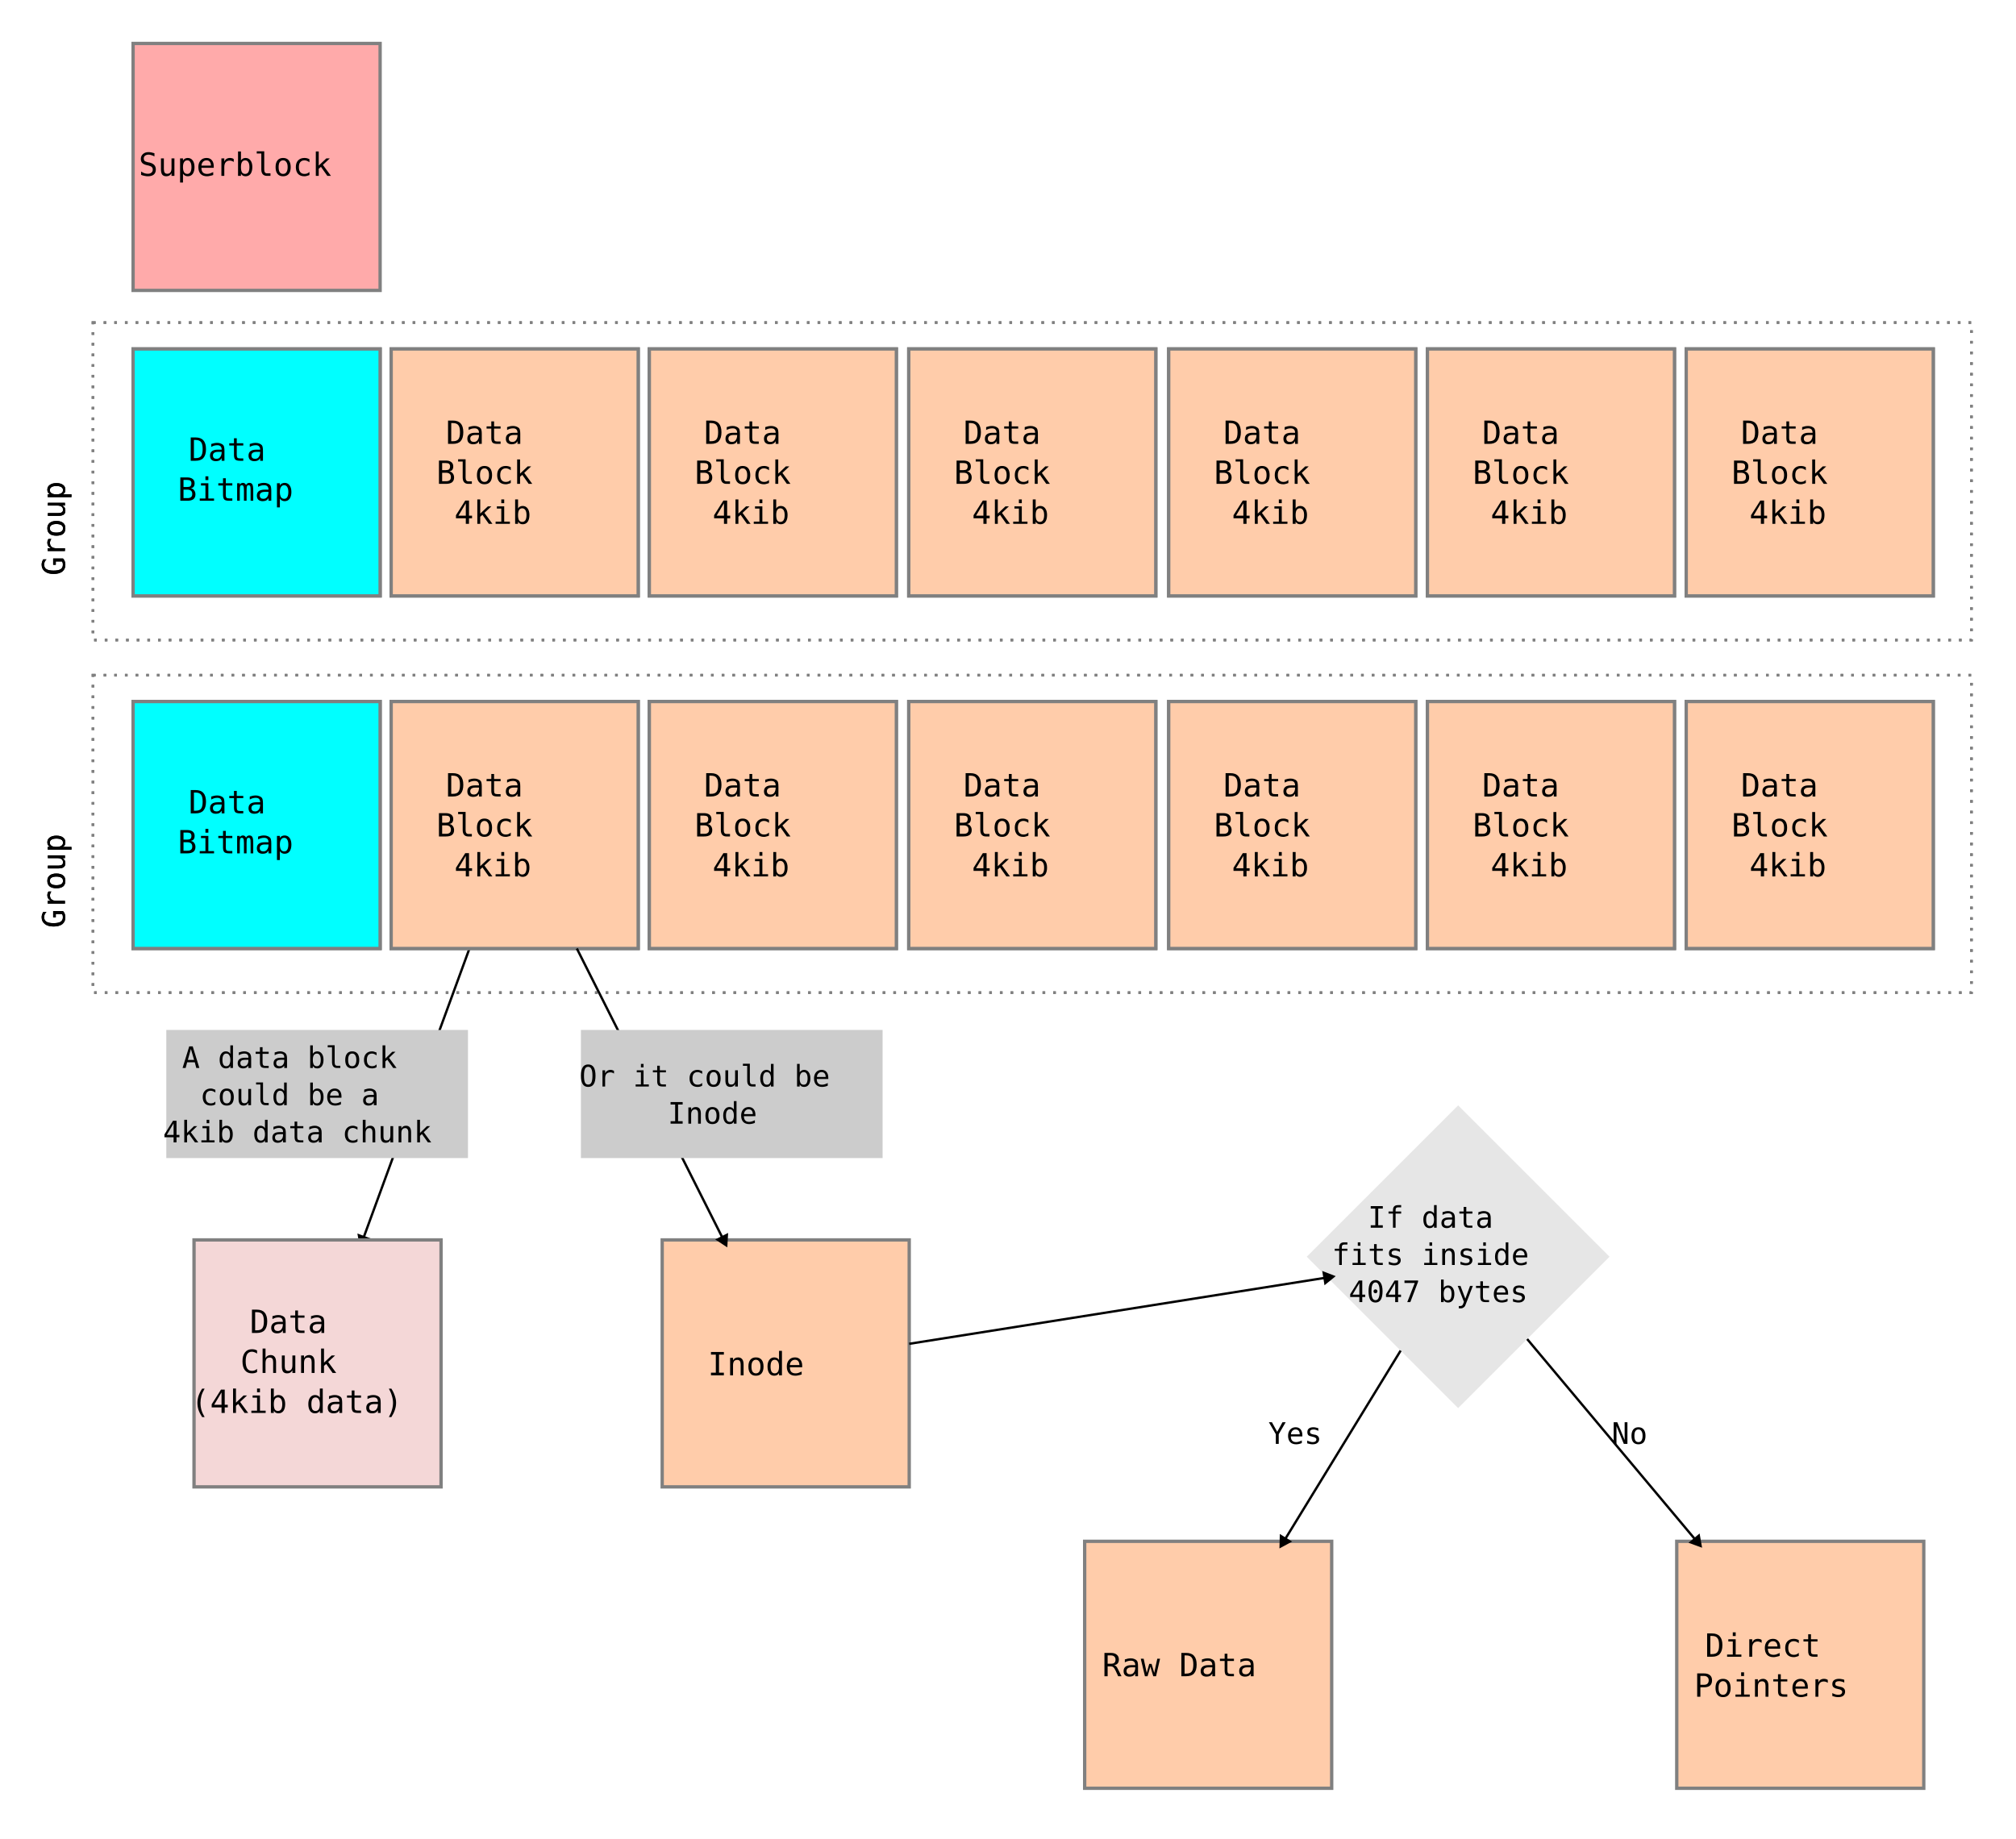
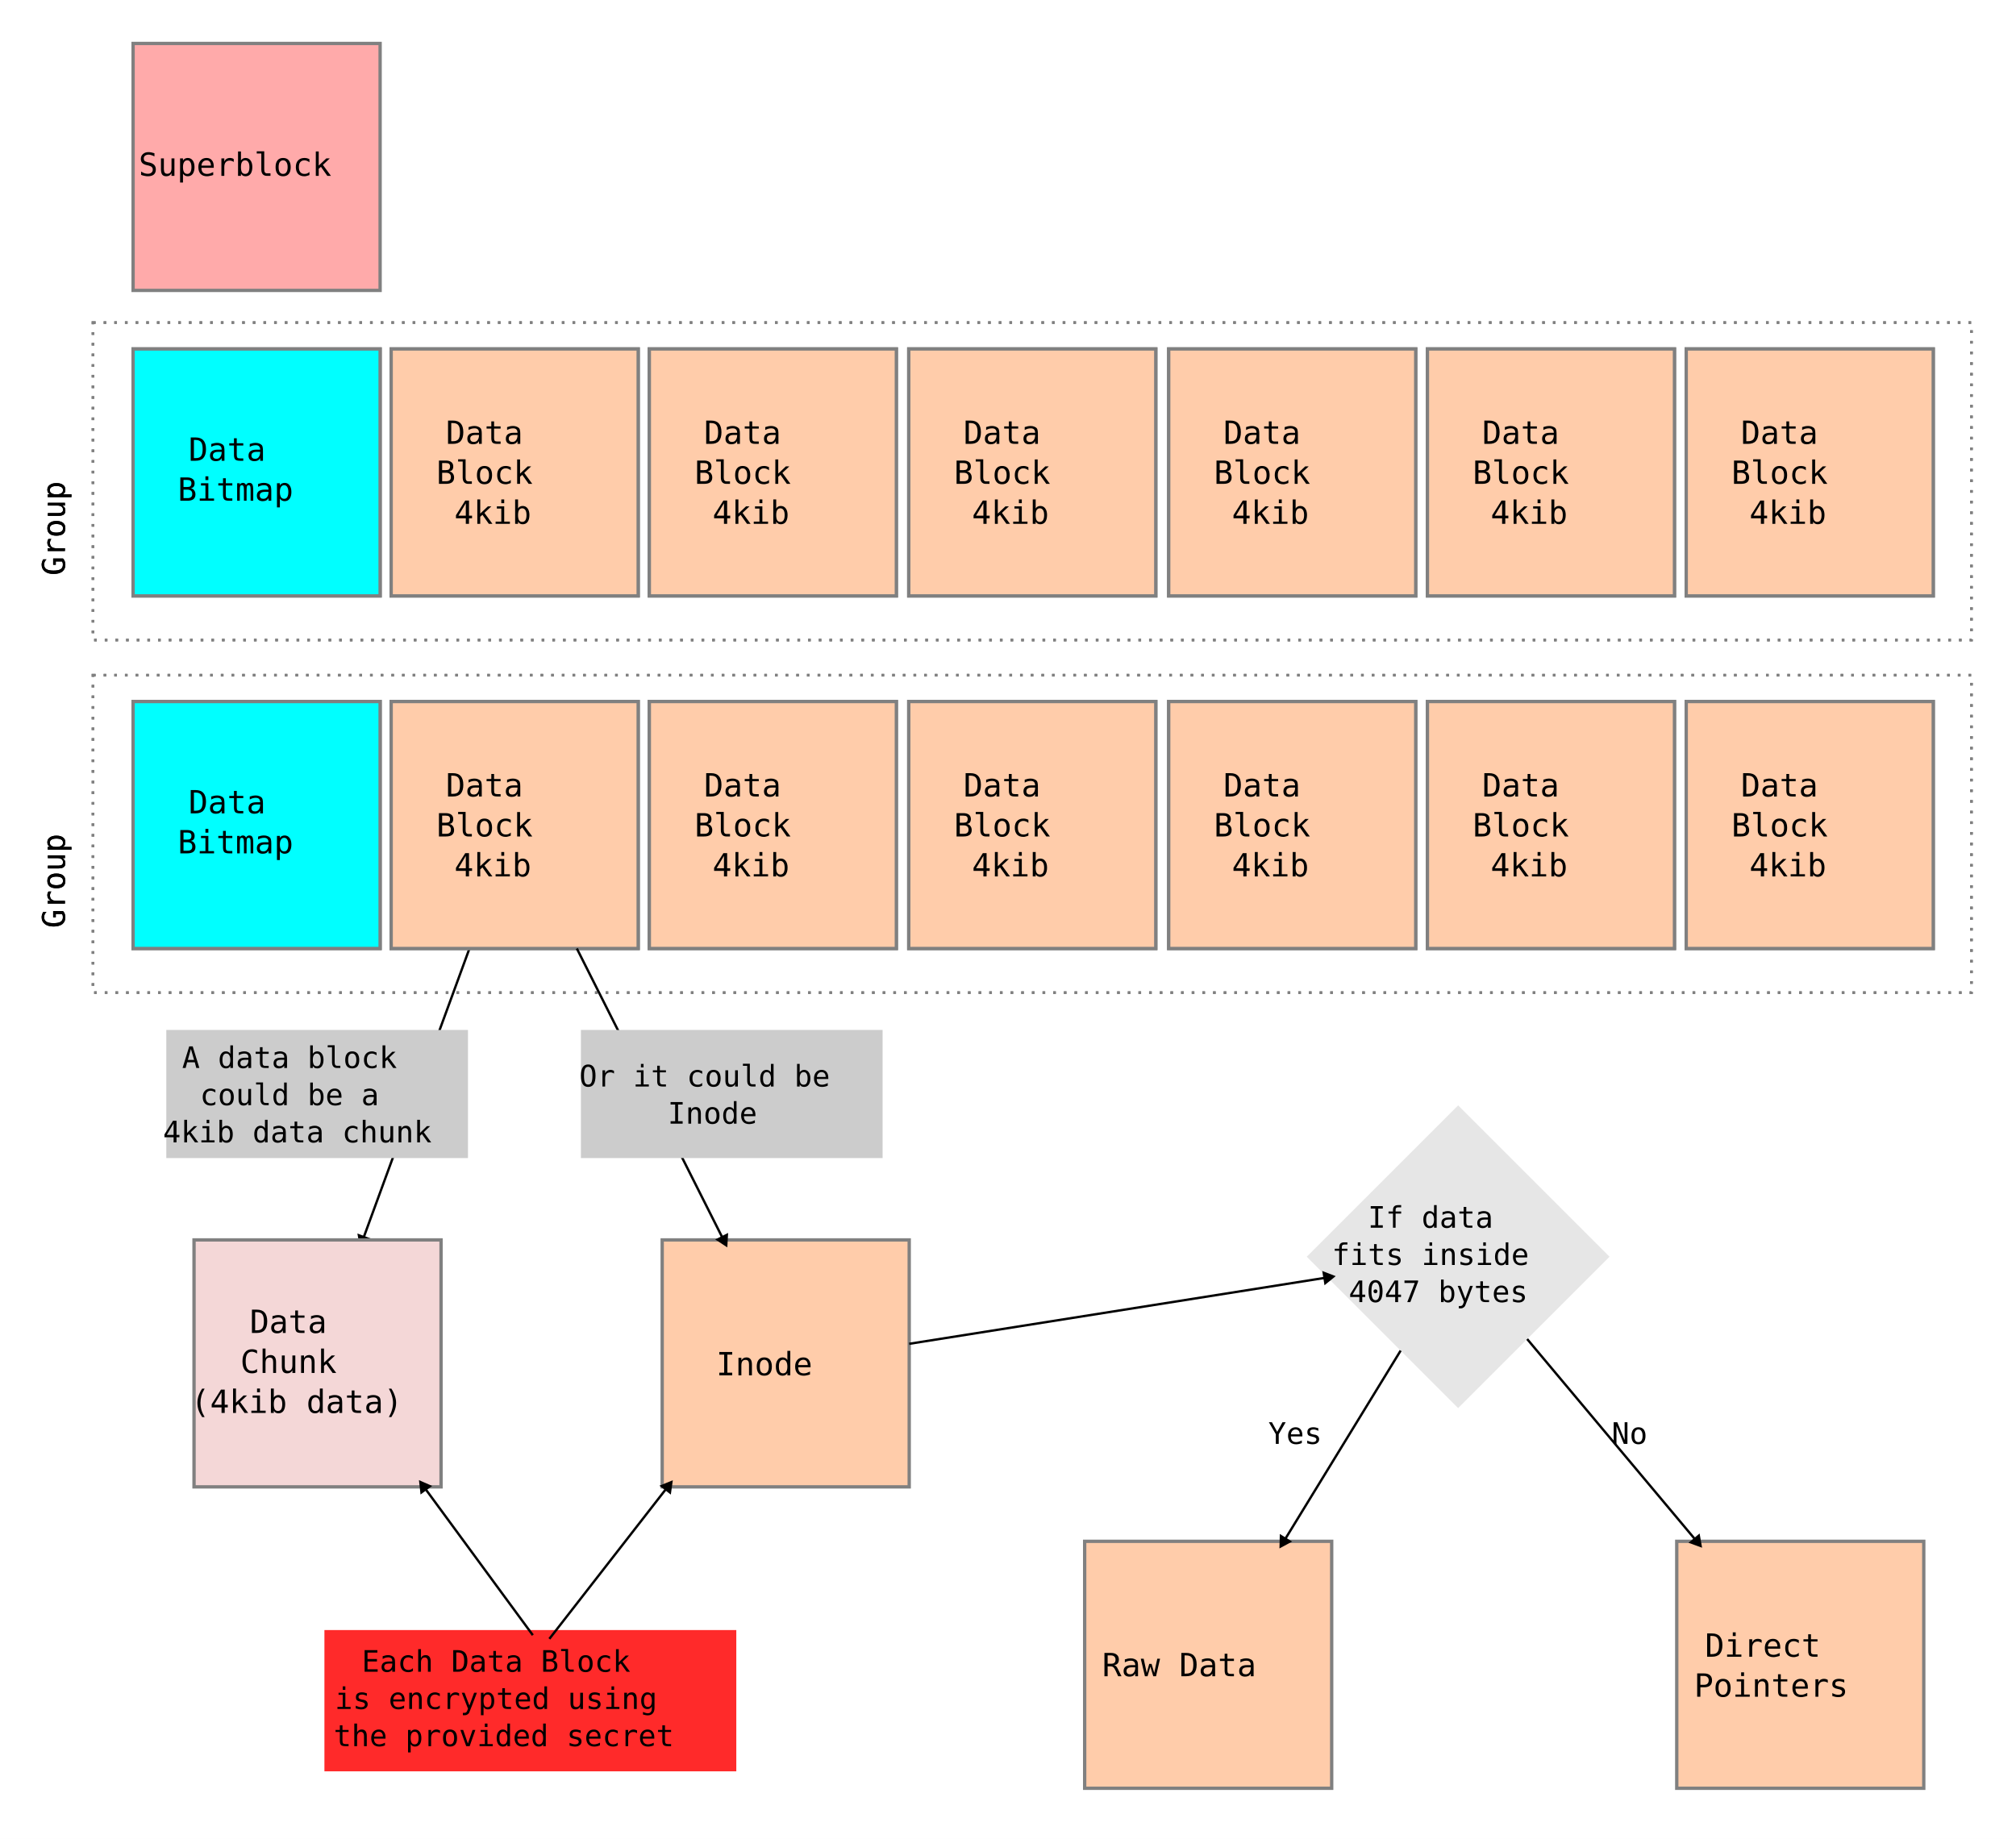
<svg xmlns="http://www.w3.org/2000/svg" width="227.02mm" height="207.128mm" viewBox="0 0 227.02 207.128" version="1.1" id="svg1">
  <defs id="defs1">
+     <marker style="overflow:visible" id="marker129" refX="0" refY="0" orient="auto-start-reverse" markerWidth="1" markerHeight="1" viewBox="0 0 1 1" preserveAspectRatio="xMidYMid">
+       <path transform="scale(0.5)" style="fill:context-stroke;fill-rule:evenodd;stroke:context-stroke;stroke-width:1pt" d="M 5.77,0 -2.88,5 V -5 Z" id="path129" />
+     </marker>
    <marker style="overflow:visible" id="marker97" refX="0" refY="0" orient="auto-start-reverse" markerWidth="1" markerHeight="1" viewBox="0 0 1 1" preserveAspectRatio="xMidYMid">
      <path transform="scale(0.5)" style="fill:context-stroke;fill-rule:evenodd;stroke:context-stroke;stroke-width:1pt" d="M 5.77,0 -2.88,5 V -5 Z" id="path97" />
    </marker>
    <marker style="overflow:visible" id="marker95" refX="0" refY="0" orient="auto-start-reverse" markerWidth="1" markerHeight="1" viewBox="0 0 1 1" preserveAspectRatio="xMidYMid">
      <path transform="scale(0.5)" style="fill:context-stroke;fill-rule:evenodd;stroke:context-stroke;stroke-width:1pt" d="M 5.77,0 -2.88,5 V -5 Z" id="path95" />
    </marker>
    <marker style="overflow:visible" id="Triangle" refX="0" refY="0" orient="auto-start-reverse" markerWidth="1" markerHeight="1" viewBox="0 0 1 1" preserveAspectRatio="xMidYMid">
      <path transform="scale(0.5)" style="fill:context-stroke;fill-rule:evenodd;stroke:context-stroke;stroke-width:1pt" d="M 5.77,0 -2.88,5 V -5 Z" id="path135" />
    </marker>
  </defs>
  <g id="layer1" transform="translate(-5.592497,-18.07195)">
    <rect style="fill:#ffffff;stroke:none;stroke-width:0.3;stroke-dasharray:0.3, 0.9;stroke-dashoffset:0" id="rect137" width="227.02" height="207.128" x="5.592" y="18.072" />
    <path style="fill:none;fill-rule:evenodd;stroke:#000000;stroke-width:0.265px;stroke-linecap:butt;stroke-linejoin:miter;stroke-opacity:1;marker-end:url(#marker95)" d="M 58.458,124.905 46.442,157.728" id="path93" />
    <rect style="fill:#cccccc;stroke-width:7.519" id="rect107" width="33.972" height="14.431" x="24.318" y="134.079" />
    <rect style="fill:#ffaaaa;stroke:#808080;stroke-width:0.375;stroke-dasharray:none" id="rect1" width="27.816" height="27.816" x="20.581" y="22.966" />
    <text xml:space="preserve" style="font-size:3.604px;font-family:sans-serif;-inkscape-font-specification:sans-serif;text-align:center;text-anchor:middle;fill:#ffffff;stroke:#808080;stroke-width:0.613;stroke-dasharray:none" x="34.394" y="37.878" id="text1">
      <tspan id="tspan1" style="font-style:normal;font-variant:normal;font-weight:normal;font-stretch:normal;font-size:3.604px;font-family:Monospace;-inkscape-font-specification:Monospace;fill:#000000;stroke:none;stroke-width:0.613" x="34.394" y="37.878">Superblock</tspan>
    </text>
    <rect style="fill:#ffffff;stroke:#808080;stroke-width:0.375;stroke-dasharray:none" id="rect2" width="27.816" height="27.816" x="20.581" y="57.375" />
    <text xml:space="preserve" style="font-size:3.604px;font-family:sans-serif;-inkscape-font-specification:sans-serif;text-align:center;text-anchor:middle;fill:#ffffff;stroke:#808080;stroke-width:0.613;stroke-dasharray:none" x="34.453" y="69.97" id="text2">
      <tspan id="tspan2" style="font-style:normal;font-variant:normal;font-weight:normal;font-stretch:normal;font-size:3.604px;font-family:Monospace;-inkscape-font-specification:Monospace;fill:#000000;stroke:none;stroke-width:0.613" x="34.453" y="69.97">Data</tspan>
      <tspan style="font-style:normal;font-variant:normal;font-weight:normal;font-stretch:normal;font-size:3.604px;font-family:Monospace;-inkscape-font-specification:Monospace;fill:#000000;stroke:none;stroke-width:0.613" x="34.453" y="74.475" id="tspan3">Bitmap</tspan>
    </text>
    <rect style="fill:#ffffff;stroke:#808080;stroke-width:0.375;stroke-dasharray:none" id="rect3" width="27.816" height="27.816" x="49.642" y="57.375" />
    <text xml:space="preserve" style="font-size:3.604px;font-family:sans-serif;-inkscape-font-specification:sans-serif;text-align:center;text-anchor:middle;fill:#ffffff;stroke:#808080;stroke-width:0.613;stroke-dasharray:none" x="63.431" y="70.319" id="text5">
      <tspan style="font-style:normal;font-variant:normal;font-weight:normal;font-stretch:normal;font-size:3.604px;font-family:Monospace;-inkscape-font-specification:Monospace;fill:#000000;stroke:none;stroke-width:0.613" x="63.431" y="70.319" id="tspan5">Data</tspan>
      <tspan style="font-style:normal;font-variant:normal;font-weight:normal;font-stretch:normal;font-size:3.604px;font-family:Monospace;-inkscape-font-specification:Monospace;fill:#000000;stroke:none;stroke-width:0.613" x="63.431" y="74.824" id="tspan21">Block</tspan>
    </text>
    <rect style="fill:#ffffff;stroke:#808080;stroke-width:0.375;stroke-dasharray:none" id="rect6" width="27.816" height="27.816" x="78.713" y="57.375" />
    <rect style="fill:#ffffff;stroke:#808080;stroke-width:0.375;stroke-dasharray:none" id="rect7" width="27.816" height="27.816" x="107.928" y="57.375" />
    <rect style="fill:#ffffff;stroke:#808080;stroke-width:0.375;stroke-dasharray:none" id="rect8" width="27.816" height="27.816" x="137.199" y="57.375" />
    <rect style="fill:#ffffff;stroke:#808080;stroke-width:0.375;stroke-dasharray:none" id="rect9" width="27.816" height="27.816" x="166.336" y="57.375" />
    <rect style="fill:#ffffff;stroke:#808080;stroke-width:0.375;stroke-dasharray:none" id="rect10" width="27.816" height="27.816" x="195.477" y="57.375" />
    <rect style="fill:none;stroke:#808080;stroke-width:0.3;stroke-dasharray:0.3, 0.9;stroke-dashoffset:0" id="rect11" width="211.535" height="35.759" x="16.061" y="54.405" />
    <text xml:space="preserve" style="font-style:normal;font-variant:normal;font-weight:normal;font-stretch:normal;font-size:3.528px;font-family:Monospace;-inkscape-font-specification:Monospace;text-align:center;text-anchor:middle;fill:#000000;stroke:none;stroke-width:0.3;stroke-dasharray:0.3, 0.9;stroke-dashoffset:0" x="-72.265" y="12.905" id="text11" transform="rotate(-90)">
      <tspan id="tspan11" style="font-size:3.528px;fill:#000000;stroke:none;stroke-width:0.3" x="-72.265" y="12.905">Group</tspan>
    </text>
    <text xml:space="preserve" style="font-size:3.604px;font-family:sans-serif;-inkscape-font-specification:sans-serif;text-align:center;text-anchor:middle;fill:#ffffff;stroke:#808080;stroke-width:0.613;stroke-dasharray:none" x="92.502" y="70.319" id="text23">
      <tspan style="font-style:normal;font-variant:normal;font-weight:normal;font-stretch:normal;font-size:3.604px;font-family:Monospace;-inkscape-font-specification:Monospace;fill:#000000;stroke:none;stroke-width:0.613" x="92.502" y="70.319" id="tspan22">Data</tspan>
      <tspan style="font-style:normal;font-variant:normal;font-weight:normal;font-stretch:normal;font-size:3.604px;font-family:Monospace;-inkscape-font-specification:Monospace;fill:#000000;stroke:none;stroke-width:0.613" x="92.502" y="74.824" id="tspan23">Block</tspan>
    </text>
    <text xml:space="preserve" style="font-size:3.604px;font-family:sans-serif;-inkscape-font-specification:sans-serif;text-align:center;text-anchor:middle;fill:#ffffff;stroke:#808080;stroke-width:0.613;stroke-dasharray:none" x="121.717" y="70.319" id="text25">
      <tspan style="font-style:normal;font-variant:normal;font-weight:normal;font-stretch:normal;font-size:3.604px;font-family:Monospace;-inkscape-font-specification:Monospace;fill:#000000;stroke:none;stroke-width:0.613" x="121.717" y="70.319" id="tspan24">Data</tspan>
      <tspan style="font-style:normal;font-variant:normal;font-weight:normal;font-stretch:normal;font-size:3.604px;font-family:Monospace;-inkscape-font-specification:Monospace;fill:#000000;stroke:none;stroke-width:0.613" x="121.717" y="74.824" id="tspan25">Block</tspan>
    </text>
    <text xml:space="preserve" style="font-size:3.604px;font-family:sans-serif;-inkscape-font-specification:sans-serif;text-align:center;text-anchor:middle;fill:#ffffff;stroke:#808080;stroke-width:0.613;stroke-dasharray:none" x="150.988" y="70.319" id="text27">
      <tspan style="font-style:normal;font-variant:normal;font-weight:normal;font-stretch:normal;font-size:3.604px;font-family:Monospace;-inkscape-font-specification:Monospace;fill:#000000;stroke:none;stroke-width:0.613" x="150.988" y="70.319" id="tspan26">Data</tspan>
      <tspan style="font-style:normal;font-variant:normal;font-weight:normal;font-stretch:normal;font-size:3.604px;font-family:Monospace;-inkscape-font-specification:Monospace;fill:#000000;stroke:none;stroke-width:0.613" x="150.988" y="74.824" id="tspan27">Block</tspan>
    </text>
    <text xml:space="preserve" style="font-size:3.604px;font-family:sans-serif;-inkscape-font-specification:sans-serif;text-align:center;text-anchor:middle;fill:#ffffff;stroke:#808080;stroke-width:0.613;stroke-dasharray:none" x="180.125" y="70.319" id="text29">
      <tspan style="font-style:normal;font-variant:normal;font-weight:normal;font-stretch:normal;font-size:3.604px;font-family:Monospace;-inkscape-font-specification:Monospace;fill:#000000;stroke:none;stroke-width:0.613" x="180.125" y="70.319" id="tspan28">Data</tspan>
      <tspan style="font-style:normal;font-variant:normal;font-weight:normal;font-stretch:normal;font-size:3.604px;font-family:Monospace;-inkscape-font-specification:Monospace;fill:#000000;stroke:none;stroke-width:0.613" x="180.125" y="74.824" id="tspan29">Block</tspan>
    </text>
    <text xml:space="preserve" style="font-size:3.604px;font-family:sans-serif;-inkscape-font-specification:sans-serif;text-align:center;text-anchor:middle;fill:#ffffff;stroke:#808080;stroke-width:0.613;stroke-dasharray:none" x="209.266" y="70.319" id="text31">
      <tspan style="font-style:normal;font-variant:normal;font-weight:normal;font-stretch:normal;font-size:3.604px;font-family:Monospace;-inkscape-font-specification:Monospace;fill:#000000;stroke:none;stroke-width:0.613" x="209.266" y="70.319" id="tspan30">Data</tspan>
      <tspan style="font-style:normal;font-variant:normal;font-weight:normal;font-stretch:normal;font-size:3.604px;font-family:Monospace;-inkscape-font-specification:Monospace;fill:#000000;stroke:none;stroke-width:0.613" x="209.266" y="74.824" id="tspan31">Block</tspan>
    </text>
    <rect style="fill:#00ffff;stroke:#808080;stroke-width:0.375;stroke-dasharray:none" id="rect31" width="27.816" height="27.816" x="20.581" y="57.375" />
    <text xml:space="preserve" style="font-size:3.604px;font-family:sans-serif;-inkscape-font-specification:sans-serif;text-align:center;text-anchor:middle;fill:#ffffff;stroke:#808080;stroke-width:0.613;stroke-dasharray:none" x="34.453" y="69.97" id="text33">
      <tspan id="tspan32" style="font-style:normal;font-variant:normal;font-weight:normal;font-stretch:normal;font-size:3.604px;font-family:Monospace;-inkscape-font-specification:Monospace;fill:#000000;stroke:none;stroke-width:0.613" x="34.453" y="69.97">Data</tspan>
      <tspan style="font-style:normal;font-variant:normal;font-weight:normal;font-stretch:normal;font-size:3.604px;font-family:Monospace;-inkscape-font-specification:Monospace;fill:#000000;stroke:none;stroke-width:0.613" x="34.453" y="74.475" id="tspan33">Bitmap</tspan>
    </text>
    <rect style="fill:#ffccaa;stroke:#808080;stroke-width:0.375;stroke-dasharray:none" id="rect33" width="27.816" height="27.816" x="49.642" y="57.375" />
    <text xml:space="preserve" style="font-size:3.604px;font-family:sans-serif;-inkscape-font-specification:sans-serif;text-align:center;text-anchor:middle;fill:#ffffff;stroke:#808080;stroke-width:0.613;stroke-dasharray:none" x="63.431" y="68.067" id="text35">
      <tspan style="font-style:normal;font-variant:normal;font-weight:normal;font-stretch:normal;font-size:3.604px;font-family:Monospace;-inkscape-font-specification:Monospace;fill:#000000;stroke:none;stroke-width:0.613" x="63.431" y="68.067" id="tspan35">Data</tspan>
      <tspan style="font-style:normal;font-variant:normal;font-weight:normal;font-stretch:normal;font-size:3.604px;font-family:Monospace;-inkscape-font-specification:Monospace;fill:#000000;stroke:none;stroke-width:0.613" x="63.431" y="72.571" id="tspan6">Block</tspan>
      <tspan style="font-style:normal;font-variant:normal;font-weight:normal;font-stretch:normal;font-size:3.604px;font-family:Monospace;-inkscape-font-specification:Monospace;fill:#000000;stroke:none;stroke-width:0.613" x="63.431" y="77.076" id="tspan7">4kib</tspan>
    </text>
    <rect style="fill:#ffccaa;stroke:#808080;stroke-width:0.375;stroke-dasharray:none" id="rect35" width="27.816" height="27.816" x="78.713" y="57.375" />
    <rect style="fill:#ffccaa;stroke:#808080;stroke-width:0.375;stroke-dasharray:none" id="rect36" width="27.816" height="27.816" x="107.928" y="57.375" />
    <rect style="fill:#ffccaa;stroke:#808080;stroke-width:0.375;stroke-dasharray:none" id="rect37" width="27.816" height="27.816" x="137.199" y="57.375" />
    <rect style="fill:#ffccaa;stroke:#808080;stroke-width:0.375;stroke-dasharray:none" id="rect38" width="27.816" height="27.816" x="166.336" y="57.375" />
    <rect style="fill:#ffccaa;stroke:#808080;stroke-width:0.375;stroke-dasharray:none" id="rect39" width="27.816" height="27.816" x="195.477" y="57.375" />
    <rect style="fill:none;stroke:#808080;stroke-width:0.3;stroke-dasharray:0.3, 0.9;stroke-dashoffset:0" id="rect40" width="211.535" height="35.759" x="16.061" y="54.405" />
    <text xml:space="preserve" style="font-style:normal;font-variant:normal;font-weight:normal;font-stretch:normal;font-size:3.528px;font-family:Monospace;-inkscape-font-specification:Monospace;text-align:center;text-anchor:middle;fill:#000000;stroke:none;stroke-width:0.3;stroke-dasharray:0.3, 0.9;stroke-dashoffset:0" x="-72.265" y="12.905" id="text40" transform="rotate(-90)">
      <tspan id="tspan40" style="font-size:3.528px;fill:#000000;stroke:none;stroke-width:0.3" x="-72.265" y="12.905">Group</tspan>
    </text>
    <g id="g127" transform="translate(106.8694,45.20332)">
      <rect style="fill:#ffccaa;stroke:#808080;stroke-width:0.375;stroke-dasharray:none" id="rect120" width="27.816" height="27.816" x="20.867" y="146.473" />
      <text xml:space="preserve" style="font-size:3.604px;font-family:sans-serif;-inkscape-font-specification:sans-serif;text-align:center;text-anchor:middle;fill:#ffffff;stroke:#808080;stroke-width:0.613;stroke-dasharray:none" x="34.802" y="161.669" id="text121">
        <tspan style="font-style:normal;font-variant:normal;font-weight:normal;font-stretch:normal;font-size:3.604px;font-family:Monospace;-inkscape-font-specification:Monospace;fill:#000000;stroke:none;stroke-width:0.613" x="34.802" y="161.669" id="tspan121">Raw Data</tspan>
      </text>
    </g>
    <g id="g126" transform="translate(131.0393,45.20332)">
      <rect style="fill:#ffccaa;stroke:#808080;stroke-width:0.375;stroke-dasharray:none" id="rect121" width="27.816" height="27.816" x="63.371" y="146.473" />
      <text xml:space="preserve" style="font-size:3.604px;font-family:sans-serif;-inkscape-font-specification:sans-serif;text-align:center;text-anchor:middle;fill:#ffffff;stroke:#808080;stroke-width:0.613;stroke-dasharray:none" x="77.284" y="159.472" id="text122">
        <tspan style="font-style:normal;font-variant:normal;font-weight:normal;font-stretch:normal;font-size:3.604px;font-family:Monospace;-inkscape-font-specification:Monospace;fill:#000000;stroke:none;stroke-width:0.613" x="77.284" y="159.472" id="tspan122">Direct</tspan>
        <tspan style="font-style:normal;font-variant:normal;font-weight:normal;font-stretch:normal;font-size:3.604px;font-family:Monospace;-inkscape-font-specification:Monospace;fill:#000000;stroke:none;stroke-width:0.613" x="77.284" y="163.977" id="tspan123">Pointers</tspan>
      </text>
    </g>
    <rect style="fill:#e6e6e6;stroke:none;stroke-width:0.3;stroke-dasharray:0.3, 0.9;stroke-dashoffset:0" id="rect129" width="24.11" height="24.11" x="220.876" y="-19.247" transform="rotate(45)" />
    <path style="fill:none;fill-rule:evenodd;stroke:#000000;stroke-width:0.265px;stroke-linecap:butt;stroke-linejoin:miter;stroke-opacity:1;marker-end:url(#Triangle)" d="m 163.317,170.195 -13.156,21.482" id="path132" />
    <path style="fill:none;fill-rule:evenodd;stroke:#000000;stroke-width:0.265px;stroke-linecap:butt;stroke-linejoin:miter;stroke-opacity:1;marker-end:url(#Triangle)" d="m 177.566,168.896 19.094,22.78" id="path133" />
    <text xml:space="preserve" style="font-size:3.351px;font-family:sans-serif;-inkscape-font-specification:sans-serif;text-align:center;text-anchor:middle;fill:#ffffff;stroke:#808080;stroke-width:0.57;stroke-dasharray:none" x="153.621" y="180.703" id="text135">
      <tspan style="font-style:normal;font-variant:normal;font-weight:normal;font-stretch:normal;font-size:3.351px;font-family:Monospace;-inkscape-font-specification:Monospace;fill:#000000;stroke:none;stroke-width:0.57" x="153.621" y="180.703" id="tspan135">Yes</tspan>
    </text>
    <text xml:space="preserve" style="font-size:3.351px;font-family:sans-serif;-inkscape-font-specification:sans-serif;text-align:center;text-anchor:middle;fill:#ffffff;stroke:#808080;stroke-width:0.57;stroke-dasharray:none" x="191.269" y="180.703" id="text137">
      <tspan style="font-style:normal;font-variant:normal;font-weight:normal;font-stretch:normal;font-size:3.351px;font-family:Monospace;-inkscape-font-specification:Monospace;fill:#000000;stroke:none;stroke-width:0.57" x="191.269" y="180.703" id="tspan137">No</tspan>
    </text>
    <text xml:space="preserve" style="font-size:3.604px;font-family:sans-serif;-inkscape-font-specification:sans-serif;text-align:center;text-anchor:middle;fill:#ffffff;stroke:#808080;stroke-width:0.613;stroke-dasharray:none" x="92.502" y="68.067" id="text10">
      <tspan style="font-style:normal;font-variant:normal;font-weight:normal;font-stretch:normal;font-size:3.604px;font-family:Monospace;-inkscape-font-specification:Monospace;fill:#000000;stroke:none;stroke-width:0.613" x="92.502" y="68.067" id="tspan8">Data</tspan>
      <tspan style="font-style:normal;font-variant:normal;font-weight:normal;font-stretch:normal;font-size:3.604px;font-family:Monospace;-inkscape-font-specification:Monospace;fill:#000000;stroke:none;stroke-width:0.613" x="92.502" y="72.571" id="tspan9">Block</tspan>
      <tspan style="font-style:normal;font-variant:normal;font-weight:normal;font-stretch:normal;font-size:3.604px;font-family:Monospace;-inkscape-font-specification:Monospace;fill:#000000;stroke:none;stroke-width:0.613" x="92.502" y="77.076" id="tspan10">4kib</tspan>
    </text>
    <text xml:space="preserve" style="font-size:3.604px;font-family:sans-serif;-inkscape-font-specification:sans-serif;text-align:center;text-anchor:middle;fill:#ffffff;stroke:#808080;stroke-width:0.613;stroke-dasharray:none" x="121.717" y="68.067" id="text14">
      <tspan style="font-style:normal;font-variant:normal;font-weight:normal;font-stretch:normal;font-size:3.604px;font-family:Monospace;-inkscape-font-specification:Monospace;fill:#000000;stroke:none;stroke-width:0.613" x="121.717" y="68.067" id="tspan12">Data</tspan>
      <tspan style="font-style:normal;font-variant:normal;font-weight:normal;font-stretch:normal;font-size:3.604px;font-family:Monospace;-inkscape-font-specification:Monospace;fill:#000000;stroke:none;stroke-width:0.613" x="121.717" y="72.571" id="tspan13">Block</tspan>
      <tspan style="font-style:normal;font-variant:normal;font-weight:normal;font-stretch:normal;font-size:3.604px;font-family:Monospace;-inkscape-font-specification:Monospace;fill:#000000;stroke:none;stroke-width:0.613" x="121.717" y="77.076" id="tspan14">4kib</tspan>
    </text>
    <text xml:space="preserve" style="font-size:3.604px;font-family:sans-serif;-inkscape-font-specification:sans-serif;text-align:center;text-anchor:middle;fill:#ffffff;stroke:#808080;stroke-width:0.613;stroke-dasharray:none" x="150.988" y="68.067" id="text17">
      <tspan style="font-style:normal;font-variant:normal;font-weight:normal;font-stretch:normal;font-size:3.604px;font-family:Monospace;-inkscape-font-specification:Monospace;fill:#000000;stroke:none;stroke-width:0.613" x="150.988" y="68.067" id="tspan15">Data</tspan>
      <tspan style="font-style:normal;font-variant:normal;font-weight:normal;font-stretch:normal;font-size:3.604px;font-family:Monospace;-inkscape-font-specification:Monospace;fill:#000000;stroke:none;stroke-width:0.613" x="150.988" y="72.571" id="tspan16">Block</tspan>
      <tspan style="font-style:normal;font-variant:normal;font-weight:normal;font-stretch:normal;font-size:3.604px;font-family:Monospace;-inkscape-font-specification:Monospace;fill:#000000;stroke:none;stroke-width:0.613" x="150.988" y="77.076" id="tspan17">4kib</tspan>
    </text>
    <text xml:space="preserve" style="font-size:3.604px;font-family:sans-serif;-inkscape-font-specification:sans-serif;text-align:center;text-anchor:middle;fill:#ffffff;stroke:#808080;stroke-width:0.613;stroke-dasharray:none" x="180.125" y="68.067" id="text20">
      <tspan style="font-style:normal;font-variant:normal;font-weight:normal;font-stretch:normal;font-size:3.604px;font-family:Monospace;-inkscape-font-specification:Monospace;fill:#000000;stroke:none;stroke-width:0.613" x="180.125" y="68.067" id="tspan18">Data</tspan>
      <tspan style="font-style:normal;font-variant:normal;font-weight:normal;font-stretch:normal;font-size:3.604px;font-family:Monospace;-inkscape-font-specification:Monospace;fill:#000000;stroke:none;stroke-width:0.613" x="180.125" y="72.571" id="tspan19">Block</tspan>
      <tspan style="font-style:normal;font-variant:normal;font-weight:normal;font-stretch:normal;font-size:3.604px;font-family:Monospace;-inkscape-font-specification:Monospace;fill:#000000;stroke:none;stroke-width:0.613" x="180.125" y="77.076" id="tspan20">4kib</tspan>
    </text>
    <text xml:space="preserve" style="font-size:3.604px;font-family:sans-serif;-inkscape-font-specification:sans-serif;text-align:center;text-anchor:middle;fill:#ffffff;stroke:#808080;stroke-width:0.613;stroke-dasharray:none" x="209.266" y="68.067" id="text37">
      <tspan style="font-style:normal;font-variant:normal;font-weight:normal;font-stretch:normal;font-size:3.604px;font-family:Monospace;-inkscape-font-specification:Monospace;fill:#000000;stroke:none;stroke-width:0.613" x="209.266" y="68.067" id="tspan34">Data</tspan>
      <tspan style="font-style:normal;font-variant:normal;font-weight:normal;font-stretch:normal;font-size:3.604px;font-family:Monospace;-inkscape-font-specification:Monospace;fill:#000000;stroke:none;stroke-width:0.613" x="209.266" y="72.571" id="tspan36">Block</tspan>
      <tspan style="font-style:normal;font-variant:normal;font-weight:normal;font-stretch:normal;font-size:3.604px;font-family:Monospace;-inkscape-font-specification:Monospace;fill:#000000;stroke:none;stroke-width:0.613" x="209.266" y="77.076" id="tspan37">4kib</tspan>
    </text>
    <rect style="fill:#ffffff;stroke:#808080;stroke-width:0.375;stroke-dasharray:none" id="rect41" width="27.816" height="27.816" x="20.581" y="97.089" />
    <text xml:space="preserve" style="font-size:3.604px;font-family:sans-serif;-inkscape-font-specification:sans-serif;text-align:center;text-anchor:middle;fill:#ffffff;stroke:#808080;stroke-width:0.613;stroke-dasharray:none" x="34.453" y="109.684" id="text42">
      <tspan id="tspan41" style="font-style:normal;font-variant:normal;font-weight:normal;font-stretch:normal;font-size:3.604px;font-family:Monospace;-inkscape-font-specification:Monospace;fill:#000000;stroke:none;stroke-width:0.613" x="34.453" y="109.684">Data</tspan>
      <tspan style="font-style:normal;font-variant:normal;font-weight:normal;font-stretch:normal;font-size:3.604px;font-family:Monospace;-inkscape-font-specification:Monospace;fill:#000000;stroke:none;stroke-width:0.613" x="34.453" y="114.189" id="tspan42">Bitmap</tspan>
    </text>
    <rect style="fill:#ffffff;stroke:#808080;stroke-width:0.375;stroke-dasharray:none" id="rect42" width="27.816" height="27.816" x="49.642" y="97.089" />
    <text xml:space="preserve" style="font-size:3.604px;font-family:sans-serif;-inkscape-font-specification:sans-serif;text-align:center;text-anchor:middle;fill:#ffffff;stroke:#808080;stroke-width:0.613;stroke-dasharray:none" x="63.431" y="110.033" id="text44">
      <tspan style="font-style:normal;font-variant:normal;font-weight:normal;font-stretch:normal;font-size:3.604px;font-family:Monospace;-inkscape-font-specification:Monospace;fill:#000000;stroke:none;stroke-width:0.613" x="63.431" y="110.033" id="tspan43">Data</tspan>
      <tspan style="font-style:normal;font-variant:normal;font-weight:normal;font-stretch:normal;font-size:3.604px;font-family:Monospace;-inkscape-font-specification:Monospace;fill:#000000;stroke:none;stroke-width:0.613" x="63.431" y="114.538" id="tspan44">Block</tspan>
    </text>
    <rect style="fill:#ffffff;stroke:#808080;stroke-width:0.375;stroke-dasharray:none" id="rect44" width="27.816" height="27.816" x="78.713" y="97.089" />
    <rect style="fill:#ffffff;stroke:#808080;stroke-width:0.375;stroke-dasharray:none" id="rect45" width="27.816" height="27.816" x="107.928" y="97.089" />
    <rect style="fill:#ffffff;stroke:#808080;stroke-width:0.375;stroke-dasharray:none" id="rect46" width="27.816" height="27.816" x="137.199" y="97.089" />
    <rect style="fill:#ffffff;stroke:#808080;stroke-width:0.375;stroke-dasharray:none" id="rect47" width="27.816" height="27.816" x="166.336" y="97.089" />
    <rect style="fill:#ffffff;stroke:#808080;stroke-width:0.375;stroke-dasharray:none" id="rect48" width="27.816" height="27.816" x="195.477" y="97.089" />
    <rect style="fill:none;stroke:#808080;stroke-width:0.3;stroke-dasharray:0.3, 0.9;stroke-dashoffset:0" id="rect49" width="211.535" height="35.759" x="16.061" y="94.119" />
    <text xml:space="preserve" style="font-style:normal;font-variant:normal;font-weight:normal;font-stretch:normal;font-size:3.528px;font-family:Monospace;-inkscape-font-specification:Monospace;text-align:center;text-anchor:middle;fill:#000000;stroke:none;stroke-width:0.3;stroke-dasharray:0.3, 0.9;stroke-dashoffset:0" x="-111.979" y="12.905" id="text49" transform="rotate(-90)">
      <tspan id="tspan49" style="font-size:3.528px;fill:#000000;stroke:none;stroke-width:0.3" x="-111.979" y="12.905">Group</tspan>
    </text>
    <text xml:space="preserve" style="font-size:3.604px;font-family:sans-serif;-inkscape-font-specification:sans-serif;text-align:center;text-anchor:middle;fill:#ffffff;stroke:#808080;stroke-width:0.613;stroke-dasharray:none" x="92.502" y="110.033" id="text51">
      <tspan style="font-style:normal;font-variant:normal;font-weight:normal;font-stretch:normal;font-size:3.604px;font-family:Monospace;-inkscape-font-specification:Monospace;fill:#000000;stroke:none;stroke-width:0.613" x="92.502" y="110.033" id="tspan50">Data</tspan>
      <tspan style="font-style:normal;font-variant:normal;font-weight:normal;font-stretch:normal;font-size:3.604px;font-family:Monospace;-inkscape-font-specification:Monospace;fill:#000000;stroke:none;stroke-width:0.613" x="92.502" y="114.538" id="tspan51">Block</tspan>
    </text>
    <text xml:space="preserve" style="font-size:3.604px;font-family:sans-serif;-inkscape-font-specification:sans-serif;text-align:center;text-anchor:middle;fill:#ffffff;stroke:#808080;stroke-width:0.613;stroke-dasharray:none" x="121.717" y="110.033" id="text53">
      <tspan style="font-style:normal;font-variant:normal;font-weight:normal;font-stretch:normal;font-size:3.604px;font-family:Monospace;-inkscape-font-specification:Monospace;fill:#000000;stroke:none;stroke-width:0.613" x="121.717" y="110.033" id="tspan52">Data</tspan>
      <tspan style="font-style:normal;font-variant:normal;font-weight:normal;font-stretch:normal;font-size:3.604px;font-family:Monospace;-inkscape-font-specification:Monospace;fill:#000000;stroke:none;stroke-width:0.613" x="121.717" y="114.538" id="tspan53">Block</tspan>
    </text>
    <text xml:space="preserve" style="font-size:3.604px;font-family:sans-serif;-inkscape-font-specification:sans-serif;text-align:center;text-anchor:middle;fill:#ffffff;stroke:#808080;stroke-width:0.613;stroke-dasharray:none" x="150.988" y="110.033" id="text55">
      <tspan style="font-style:normal;font-variant:normal;font-weight:normal;font-stretch:normal;font-size:3.604px;font-family:Monospace;-inkscape-font-specification:Monospace;fill:#000000;stroke:none;stroke-width:0.613" x="150.988" y="110.033" id="tspan54">Data</tspan>
      <tspan style="font-style:normal;font-variant:normal;font-weight:normal;font-stretch:normal;font-size:3.604px;font-family:Monospace;-inkscape-font-specification:Monospace;fill:#000000;stroke:none;stroke-width:0.613" x="150.988" y="114.538" id="tspan55">Block</tspan>
    </text>
    <text xml:space="preserve" style="font-size:3.604px;font-family:sans-serif;-inkscape-font-specification:sans-serif;text-align:center;text-anchor:middle;fill:#ffffff;stroke:#808080;stroke-width:0.613;stroke-dasharray:none" x="180.125" y="110.033" id="text57">
      <tspan style="font-style:normal;font-variant:normal;font-weight:normal;font-stretch:normal;font-size:3.604px;font-family:Monospace;-inkscape-font-specification:Monospace;fill:#000000;stroke:none;stroke-width:0.613" x="180.125" y="110.033" id="tspan56">Data</tspan>
      <tspan style="font-style:normal;font-variant:normal;font-weight:normal;font-stretch:normal;font-size:3.604px;font-family:Monospace;-inkscape-font-specification:Monospace;fill:#000000;stroke:none;stroke-width:0.613" x="180.125" y="114.538" id="tspan57">Block</tspan>
    </text>
    <text xml:space="preserve" style="font-size:3.604px;font-family:sans-serif;-inkscape-font-specification:sans-serif;text-align:center;text-anchor:middle;fill:#ffffff;stroke:#808080;stroke-width:0.613;stroke-dasharray:none" x="209.266" y="110.033" id="text59">
      <tspan style="font-style:normal;font-variant:normal;font-weight:normal;font-stretch:normal;font-size:3.604px;font-family:Monospace;-inkscape-font-specification:Monospace;fill:#000000;stroke:none;stroke-width:0.613" x="209.266" y="110.033" id="tspan58">Data</tspan>
      <tspan style="font-style:normal;font-variant:normal;font-weight:normal;font-stretch:normal;font-size:3.604px;font-family:Monospace;-inkscape-font-specification:Monospace;fill:#000000;stroke:none;stroke-width:0.613" x="209.266" y="114.538" id="tspan59">Block</tspan>
    </text>
    <rect style="fill:#00ffff;stroke:#808080;stroke-width:0.375;stroke-dasharray:none" id="rect59" width="27.816" height="27.816" x="20.581" y="97.089" />
    <text xml:space="preserve" style="font-size:3.604px;font-family:sans-serif;-inkscape-font-specification:sans-serif;text-align:center;text-anchor:middle;fill:#ffffff;stroke:#808080;stroke-width:0.613;stroke-dasharray:none" x="34.453" y="109.684" id="text61">
      <tspan id="tspan60" style="font-style:normal;font-variant:normal;font-weight:normal;font-stretch:normal;font-size:3.604px;font-family:Monospace;-inkscape-font-specification:Monospace;fill:#000000;stroke:none;stroke-width:0.613" x="34.453" y="109.684">Data</tspan>
      <tspan style="font-style:normal;font-variant:normal;font-weight:normal;font-stretch:normal;font-size:3.604px;font-family:Monospace;-inkscape-font-specification:Monospace;fill:#000000;stroke:none;stroke-width:0.613" x="34.453" y="114.189" id="tspan61">Bitmap</tspan>
    </text>
    <rect style="fill:#ffccaa;stroke:#808080;stroke-width:0.375;stroke-dasharray:none" id="rect61" width="27.816" height="27.816" x="49.642" y="97.089" />
    <text xml:space="preserve" style="font-size:3.604px;font-family:sans-serif;-inkscape-font-specification:sans-serif;text-align:center;text-anchor:middle;fill:#ffffff;stroke:#808080;stroke-width:0.613;stroke-dasharray:none" x="63.431" y="107.781" id="text64">
      <tspan style="font-style:normal;font-variant:normal;font-weight:normal;font-stretch:normal;font-size:3.604px;font-family:Monospace;-inkscape-font-specification:Monospace;fill:#000000;stroke:none;stroke-width:0.613" x="63.431" y="107.781" id="tspan62">Data</tspan>
      <tspan style="font-style:normal;font-variant:normal;font-weight:normal;font-stretch:normal;font-size:3.604px;font-family:Monospace;-inkscape-font-specification:Monospace;fill:#000000;stroke:none;stroke-width:0.613" x="63.431" y="112.286" id="tspan63">Block</tspan>
      <tspan style="font-style:normal;font-variant:normal;font-weight:normal;font-stretch:normal;font-size:3.604px;font-family:Monospace;-inkscape-font-specification:Monospace;fill:#000000;stroke:none;stroke-width:0.613" x="63.431" y="116.79" id="tspan64">4kib</tspan>
    </text>
    <rect style="fill:#ffccaa;stroke:#808080;stroke-width:0.375;stroke-dasharray:none" id="rect64" width="27.816" height="27.816" x="78.713" y="97.089" />
    <rect style="fill:#ffccaa;stroke:#808080;stroke-width:0.375;stroke-dasharray:none" id="rect65" width="27.816" height="27.816" x="107.928" y="97.089" />
    <rect style="fill:#ffccaa;stroke:#808080;stroke-width:0.375;stroke-dasharray:none" id="rect66" width="27.816" height="27.816" x="137.199" y="97.089" />
    <rect style="fill:#ffccaa;stroke:#808080;stroke-width:0.375;stroke-dasharray:none" id="rect67" width="27.816" height="27.816" x="166.336" y="97.089" />
    <rect style="fill:#ffccaa;stroke:#808080;stroke-width:0.375;stroke-dasharray:none" id="rect68" width="27.816" height="27.816" x="195.477" y="97.089" />
    <rect style="fill:none;stroke:#808080;stroke-width:0.3;stroke-dasharray:0.3, 0.9;stroke-dashoffset:0" id="rect69" width="211.535" height="35.759" x="16.061" y="94.119" />
    <text xml:space="preserve" style="font-style:normal;font-variant:normal;font-weight:normal;font-stretch:normal;font-size:3.528px;font-family:Monospace;-inkscape-font-specification:Monospace;text-align:center;text-anchor:middle;fill:#000000;stroke:none;stroke-width:0.3;stroke-dasharray:0.3, 0.9;stroke-dashoffset:0" x="-111.979" y="12.905" id="text69" transform="rotate(-90)">
      <tspan id="tspan69" style="font-size:3.528px;fill:#000000;stroke:none;stroke-width:0.3" x="-111.979" y="12.905">Group</tspan>
    </text>
    <text xml:space="preserve" style="font-size:3.604px;font-family:sans-serif;-inkscape-font-specification:sans-serif;text-align:center;text-anchor:middle;fill:#ffffff;stroke:#808080;stroke-width:0.613;stroke-dasharray:none" x="92.502" y="107.781" id="text72">
      <tspan style="font-style:normal;font-variant:normal;font-weight:normal;font-stretch:normal;font-size:3.604px;font-family:Monospace;-inkscape-font-specification:Monospace;fill:#000000;stroke:none;stroke-width:0.613" x="92.502" y="107.781" id="tspan70">Data</tspan>
      <tspan style="font-style:normal;font-variant:normal;font-weight:normal;font-stretch:normal;font-size:3.604px;font-family:Monospace;-inkscape-font-specification:Monospace;fill:#000000;stroke:none;stroke-width:0.613" x="92.502" y="112.286" id="tspan71">Block</tspan>
      <tspan style="font-style:normal;font-variant:normal;font-weight:normal;font-stretch:normal;font-size:3.604px;font-family:Monospace;-inkscape-font-specification:Monospace;fill:#000000;stroke:none;stroke-width:0.613" x="92.502" y="116.79" id="tspan72">4kib</tspan>
    </text>
    <text xml:space="preserve" style="font-size:3.604px;font-family:sans-serif;-inkscape-font-specification:sans-serif;text-align:center;text-anchor:middle;fill:#ffffff;stroke:#808080;stroke-width:0.613;stroke-dasharray:none" x="121.717" y="107.781" id="text75">
      <tspan style="font-style:normal;font-variant:normal;font-weight:normal;font-stretch:normal;font-size:3.604px;font-family:Monospace;-inkscape-font-specification:Monospace;fill:#000000;stroke:none;stroke-width:0.613" x="121.717" y="107.781" id="tspan73">Data</tspan>
      <tspan style="font-style:normal;font-variant:normal;font-weight:normal;font-stretch:normal;font-size:3.604px;font-family:Monospace;-inkscape-font-specification:Monospace;fill:#000000;stroke:none;stroke-width:0.613" x="121.717" y="112.286" id="tspan74">Block</tspan>
      <tspan style="font-style:normal;font-variant:normal;font-weight:normal;font-stretch:normal;font-size:3.604px;font-family:Monospace;-inkscape-font-specification:Monospace;fill:#000000;stroke:none;stroke-width:0.613" x="121.717" y="116.79" id="tspan75">4kib</tspan>
    </text>
    <text xml:space="preserve" style="font-size:3.604px;font-family:sans-serif;-inkscape-font-specification:sans-serif;text-align:center;text-anchor:middle;fill:#ffffff;stroke:#808080;stroke-width:0.613;stroke-dasharray:none" x="150.988" y="107.781" id="text78">
      <tspan style="font-style:normal;font-variant:normal;font-weight:normal;font-stretch:normal;font-size:3.604px;font-family:Monospace;-inkscape-font-specification:Monospace;fill:#000000;stroke:none;stroke-width:0.613" x="150.988" y="107.781" id="tspan76">Data</tspan>
      <tspan style="font-style:normal;font-variant:normal;font-weight:normal;font-stretch:normal;font-size:3.604px;font-family:Monospace;-inkscape-font-specification:Monospace;fill:#000000;stroke:none;stroke-width:0.613" x="150.988" y="112.286" id="tspan77">Block</tspan>
      <tspan style="font-style:normal;font-variant:normal;font-weight:normal;font-stretch:normal;font-size:3.604px;font-family:Monospace;-inkscape-font-specification:Monospace;fill:#000000;stroke:none;stroke-width:0.613" x="150.988" y="116.79" id="tspan78">4kib</tspan>
    </text>
    <text xml:space="preserve" style="font-size:3.604px;font-family:sans-serif;-inkscape-font-specification:sans-serif;text-align:center;text-anchor:middle;fill:#ffffff;stroke:#808080;stroke-width:0.613;stroke-dasharray:none" x="180.125" y="107.781" id="text81">
      <tspan style="font-style:normal;font-variant:normal;font-weight:normal;font-stretch:normal;font-size:3.604px;font-family:Monospace;-inkscape-font-specification:Monospace;fill:#000000;stroke:none;stroke-width:0.613" x="180.125" y="107.781" id="tspan79">Data</tspan>
      <tspan style="font-style:normal;font-variant:normal;font-weight:normal;font-stretch:normal;font-size:3.604px;font-family:Monospace;-inkscape-font-specification:Monospace;fill:#000000;stroke:none;stroke-width:0.613" x="180.125" y="112.286" id="tspan80">Block</tspan>
      <tspan style="font-style:normal;font-variant:normal;font-weight:normal;font-stretch:normal;font-size:3.604px;font-family:Monospace;-inkscape-font-specification:Monospace;fill:#000000;stroke:none;stroke-width:0.613" x="180.125" y="116.79" id="tspan81">4kib</tspan>
    </text>
    <text xml:space="preserve" style="font-size:3.604px;font-family:sans-serif;-inkscape-font-specification:sans-serif;text-align:center;text-anchor:middle;fill:#ffffff;stroke:#808080;stroke-width:0.613;stroke-dasharray:none" x="209.266" y="107.781" id="text84">
      <tspan style="font-style:normal;font-variant:normal;font-weight:normal;font-stretch:normal;font-size:3.604px;font-family:Monospace;-inkscape-font-specification:Monospace;fill:#000000;stroke:none;stroke-width:0.613" x="209.266" y="107.781" id="tspan82">Data</tspan>
      <tspan style="font-style:normal;font-variant:normal;font-weight:normal;font-stretch:normal;font-size:3.604px;font-family:Monospace;-inkscape-font-specification:Monospace;fill:#000000;stroke:none;stroke-width:0.613" x="209.266" y="112.286" id="tspan83">Block</tspan>
      <tspan style="font-style:normal;font-variant:normal;font-weight:normal;font-stretch:normal;font-size:3.604px;font-family:Monospace;-inkscape-font-specification:Monospace;fill:#000000;stroke:none;stroke-width:0.613" x="209.266" y="116.79" id="tspan84">4kib</tspan>
    </text>
-     <g id="g89" transform="translate(56.92804)">
-       <rect style="fill:#ffccaa;stroke:#808080;stroke-width:0.375;stroke-dasharray:none" id="rect84" width="27.816" height="27.816" x="23.234" y="157.728" />
-       <text xml:space="preserve" style="font-size:3.604px;font-family:sans-serif;-inkscape-font-specification:sans-serif;text-align:center;text-anchor:middle;fill:#ffffff;stroke:#808080;stroke-width:0.613;stroke-dasharray:none" x="37.071" y="172.979" id="text87">
-         <tspan style="font-style:normal;font-variant:normal;font-weight:normal;font-stretch:normal;font-size:3.604px;font-family:Monospace;-inkscape-font-specification:Monospace;fill:#000000;stroke:none;stroke-width:0.613" x="37.071" y="172.979" id="tspan87">Inode</tspan>
-       </text>
-     </g>
+     <rect style="fill:#ffccaa;stroke:#808080;stroke-width:0.375;stroke-dasharray:none" id="rect84" width="27.816" height="27.816" x="80.162" y="157.728" />
+     <text xml:space="preserve" style="font-size:3.604px;font-family:sans-serif;-inkscape-font-specification:sans-serif;text-align:center;text-anchor:middle;fill:#ffffff;stroke:#808080;stroke-width:0.613;stroke-dasharray:none" x="93.999" y="172.979" id="text87">
+       <tspan style="font-style:normal;font-variant:normal;font-weight:normal;font-stretch:normal;font-size:3.604px;font-family:Monospace;-inkscape-font-specification:Monospace;fill:#000000;stroke:none;stroke-width:0.613" x="93.999" y="172.979" id="tspan87">Inode</tspan>
+     </text>
    <rect style="fill:#f4d7d7;stroke:#808080;stroke-width:0.375;stroke-dasharray:none" id="rect89" width="27.816" height="27.816" x="27.442" y="157.728" />
    <text xml:space="preserve" style="font-size:3.604px;font-family:sans-serif;-inkscape-font-specification:sans-serif;text-align:center;text-anchor:middle;fill:#ffffff;stroke:#808080;stroke-width:0.613;stroke-dasharray:none" x="41.35" y="168.207" id="text89">
      <tspan style="font-style:normal;font-variant:normal;font-weight:normal;font-stretch:normal;font-size:3.604px;font-family:Monospace;-inkscape-font-specification:Monospace;fill:#000000;stroke:none;stroke-width:0.613" x="41.35" y="168.207" id="tspan89">Data</tspan>
      <tspan style="font-style:normal;font-variant:normal;font-weight:normal;font-stretch:normal;font-size:3.604px;font-family:Monospace;-inkscape-font-specification:Monospace;fill:#000000;stroke:none;stroke-width:0.613" x="41.35" y="172.712" id="tspan90">Chunk</tspan>
      <tspan style="font-style:normal;font-variant:normal;font-weight:normal;font-stretch:normal;font-size:3.604px;font-family:Monospace;-inkscape-font-specification:Monospace;fill:#000000;stroke:none;stroke-width:0.613" x="41.35" y="177.217" id="tspan92">(4kib data)</tspan>
    </text>
    <path style="fill:none;fill-rule:evenodd;stroke:#000000;stroke-width:0.265px;stroke-linecap:butt;stroke-linejoin:miter;stroke-opacity:1;marker-end:url(#marker95)" d="m 70.55,124.905 16.52,32.822" id="path94" />
    <path style="fill:none;fill-rule:evenodd;stroke:#000000;stroke-width:0.265px;stroke-linecap:butt;stroke-linejoin:miter;stroke-opacity:1;marker-end:url(#marker97)" d="m 107.977,169.429 47.101,-7.473" id="path96" />
    <text xml:space="preserve" style="font-size:3.351px;font-family:sans-serif;-inkscape-font-specification:sans-serif;text-align:center;text-anchor:middle;fill:#ffffff;stroke:#808080;stroke-width:0.57;stroke-dasharray:none" x="169.732" y="156.357" id="text99">
      <tspan style="font-style:normal;font-variant:normal;font-weight:normal;font-stretch:normal;font-size:3.351px;font-family:Monospace;-inkscape-font-specification:Monospace;fill:#000000;stroke:none;stroke-width:0.57" x="169.732" y="156.357" id="tspan97">If data</tspan>
      <tspan style="font-style:normal;font-variant:normal;font-weight:normal;font-stretch:normal;font-size:3.351px;font-family:Monospace;-inkscape-font-specification:Monospace;fill:#000000;stroke:none;stroke-width:0.57" x="169.732" y="160.546" id="tspan98">fits inside</tspan>
      <tspan style="font-style:normal;font-variant:normal;font-weight:normal;font-stretch:normal;font-size:3.351px;font-family:Monospace;-inkscape-font-specification:Monospace;fill:#000000;stroke:none;stroke-width:0.57" x="169.732" y="164.736" id="tspan99">4047 bytes</tspan>
    </text>
    <text xml:space="preserve" style="font-size:3.351px;font-family:sans-serif;-inkscape-font-specification:sans-serif;text-align:center;text-anchor:middle;fill:#ffffff;stroke:#808080;stroke-width:0.57;stroke-dasharray:none" x="41.246" y="138.363" id="text102">
      <tspan style="font-style:normal;font-variant:normal;font-weight:normal;font-stretch:normal;font-size:3.351px;font-family:Monospace;-inkscape-font-specification:Monospace;fill:#000000;stroke:none;stroke-width:0.57" x="41.246" y="138.363" id="tspan102">A data block</tspan>
      <tspan style="font-style:normal;font-variant:normal;font-weight:normal;font-stretch:normal;font-size:3.351px;font-family:Monospace;-inkscape-font-specification:Monospace;fill:#000000;stroke:none;stroke-width:0.57" x="41.246" y="142.552" id="tspan104">could be a</tspan>
      <tspan style="font-style:normal;font-variant:normal;font-weight:normal;font-stretch:normal;font-size:3.351px;font-family:Monospace;-inkscape-font-specification:Monospace;fill:#000000;stroke:none;stroke-width:0.57" x="41.246" y="146.742" id="tspan106">4kib data chunk</tspan>
    </text>
    <rect style="fill:#cccccc;stroke-width:7.519" id="rect108" width="33.972" height="14.431" x="71.008" y="134.079" />
    <text xml:space="preserve" style="font-size:3.351px;font-family:sans-serif;-inkscape-font-specification:sans-serif;text-align:center;text-anchor:middle;fill:#ffffff;stroke:#808080;stroke-width:0.57;stroke-dasharray:none" x="87.998" y="140.449" id="text110">
      <tspan style="font-style:normal;font-variant:normal;font-weight:normal;font-stretch:normal;font-size:3.351px;font-family:Monospace;-inkscape-font-specification:Monospace;fill:#000000;stroke:none;stroke-width:0.57" x="87.998" y="140.449" id="tspan112">Or it could be</tspan>
      <tspan style="font-style:normal;font-variant:normal;font-weight:normal;font-stretch:normal;font-size:3.351px;font-family:Monospace;-inkscape-font-specification:Monospace;fill:#000000;stroke:none;stroke-width:0.57" x="87.998" y="144.638" id="tspan113">Inode</tspan>
    </text>
+     <g id="g129" transform="translate(21.74044,2.383968)">
+       <rect style="fill:#ff2a2a;stroke-width:9.225" id="rect115" width="46.381" height="15.912" x="20.385" y="199.287" />
+       <text xml:space="preserve" style="font-size:3.351px;font-family:sans-serif;-inkscape-font-specification:sans-serif;text-align:center;text-anchor:middle;fill:#ffffff;stroke:#808080;stroke-width:0.57;stroke-dasharray:none" x="43.633" y="203.987" id="text117">
+         <tspan style="font-style:normal;font-variant:normal;font-weight:normal;font-stretch:normal;font-size:3.351px;font-family:Monospace;-inkscape-font-specification:Monospace;fill:#000000;stroke:none;stroke-width:0.57" x="43.633" y="203.987" id="tspan117">Each Data Block</tspan>
+         <tspan style="font-style:normal;font-variant:normal;font-weight:normal;font-stretch:normal;font-size:3.351px;font-family:Monospace;-inkscape-font-specification:Monospace;fill:#000000;stroke:none;stroke-width:0.57" x="43.633" y="208.176" id="tspan120">is encrypted using</tspan>
+         <tspan style="font-style:normal;font-variant:normal;font-weight:normal;font-stretch:normal;font-size:3.351px;font-family:Monospace;-inkscape-font-specification:Monospace;fill:#000000;stroke:none;stroke-width:0.57" x="43.633" y="212.365" id="tspan124">the provided secret</tspan>
+       </text>
+     </g>
+     <path style="fill:none;fill-rule:evenodd;stroke:#000000;stroke-width:0.265px;stroke-linecap:butt;stroke-linejoin:miter;stroke-opacity:1;marker-end:url(#marker129)" d="M 67.455,202.663 80.779,185.543" id="path127" />
+     <path style="fill:none;fill-rule:evenodd;stroke:#000000;stroke-width:0.265px;stroke-linecap:butt;stroke-linejoin:miter;stroke-opacity:1;marker-end:url(#marker129)" d="M 65.593,202.245 53.329,185.543" id="path128" />
  </g>
</svg>
